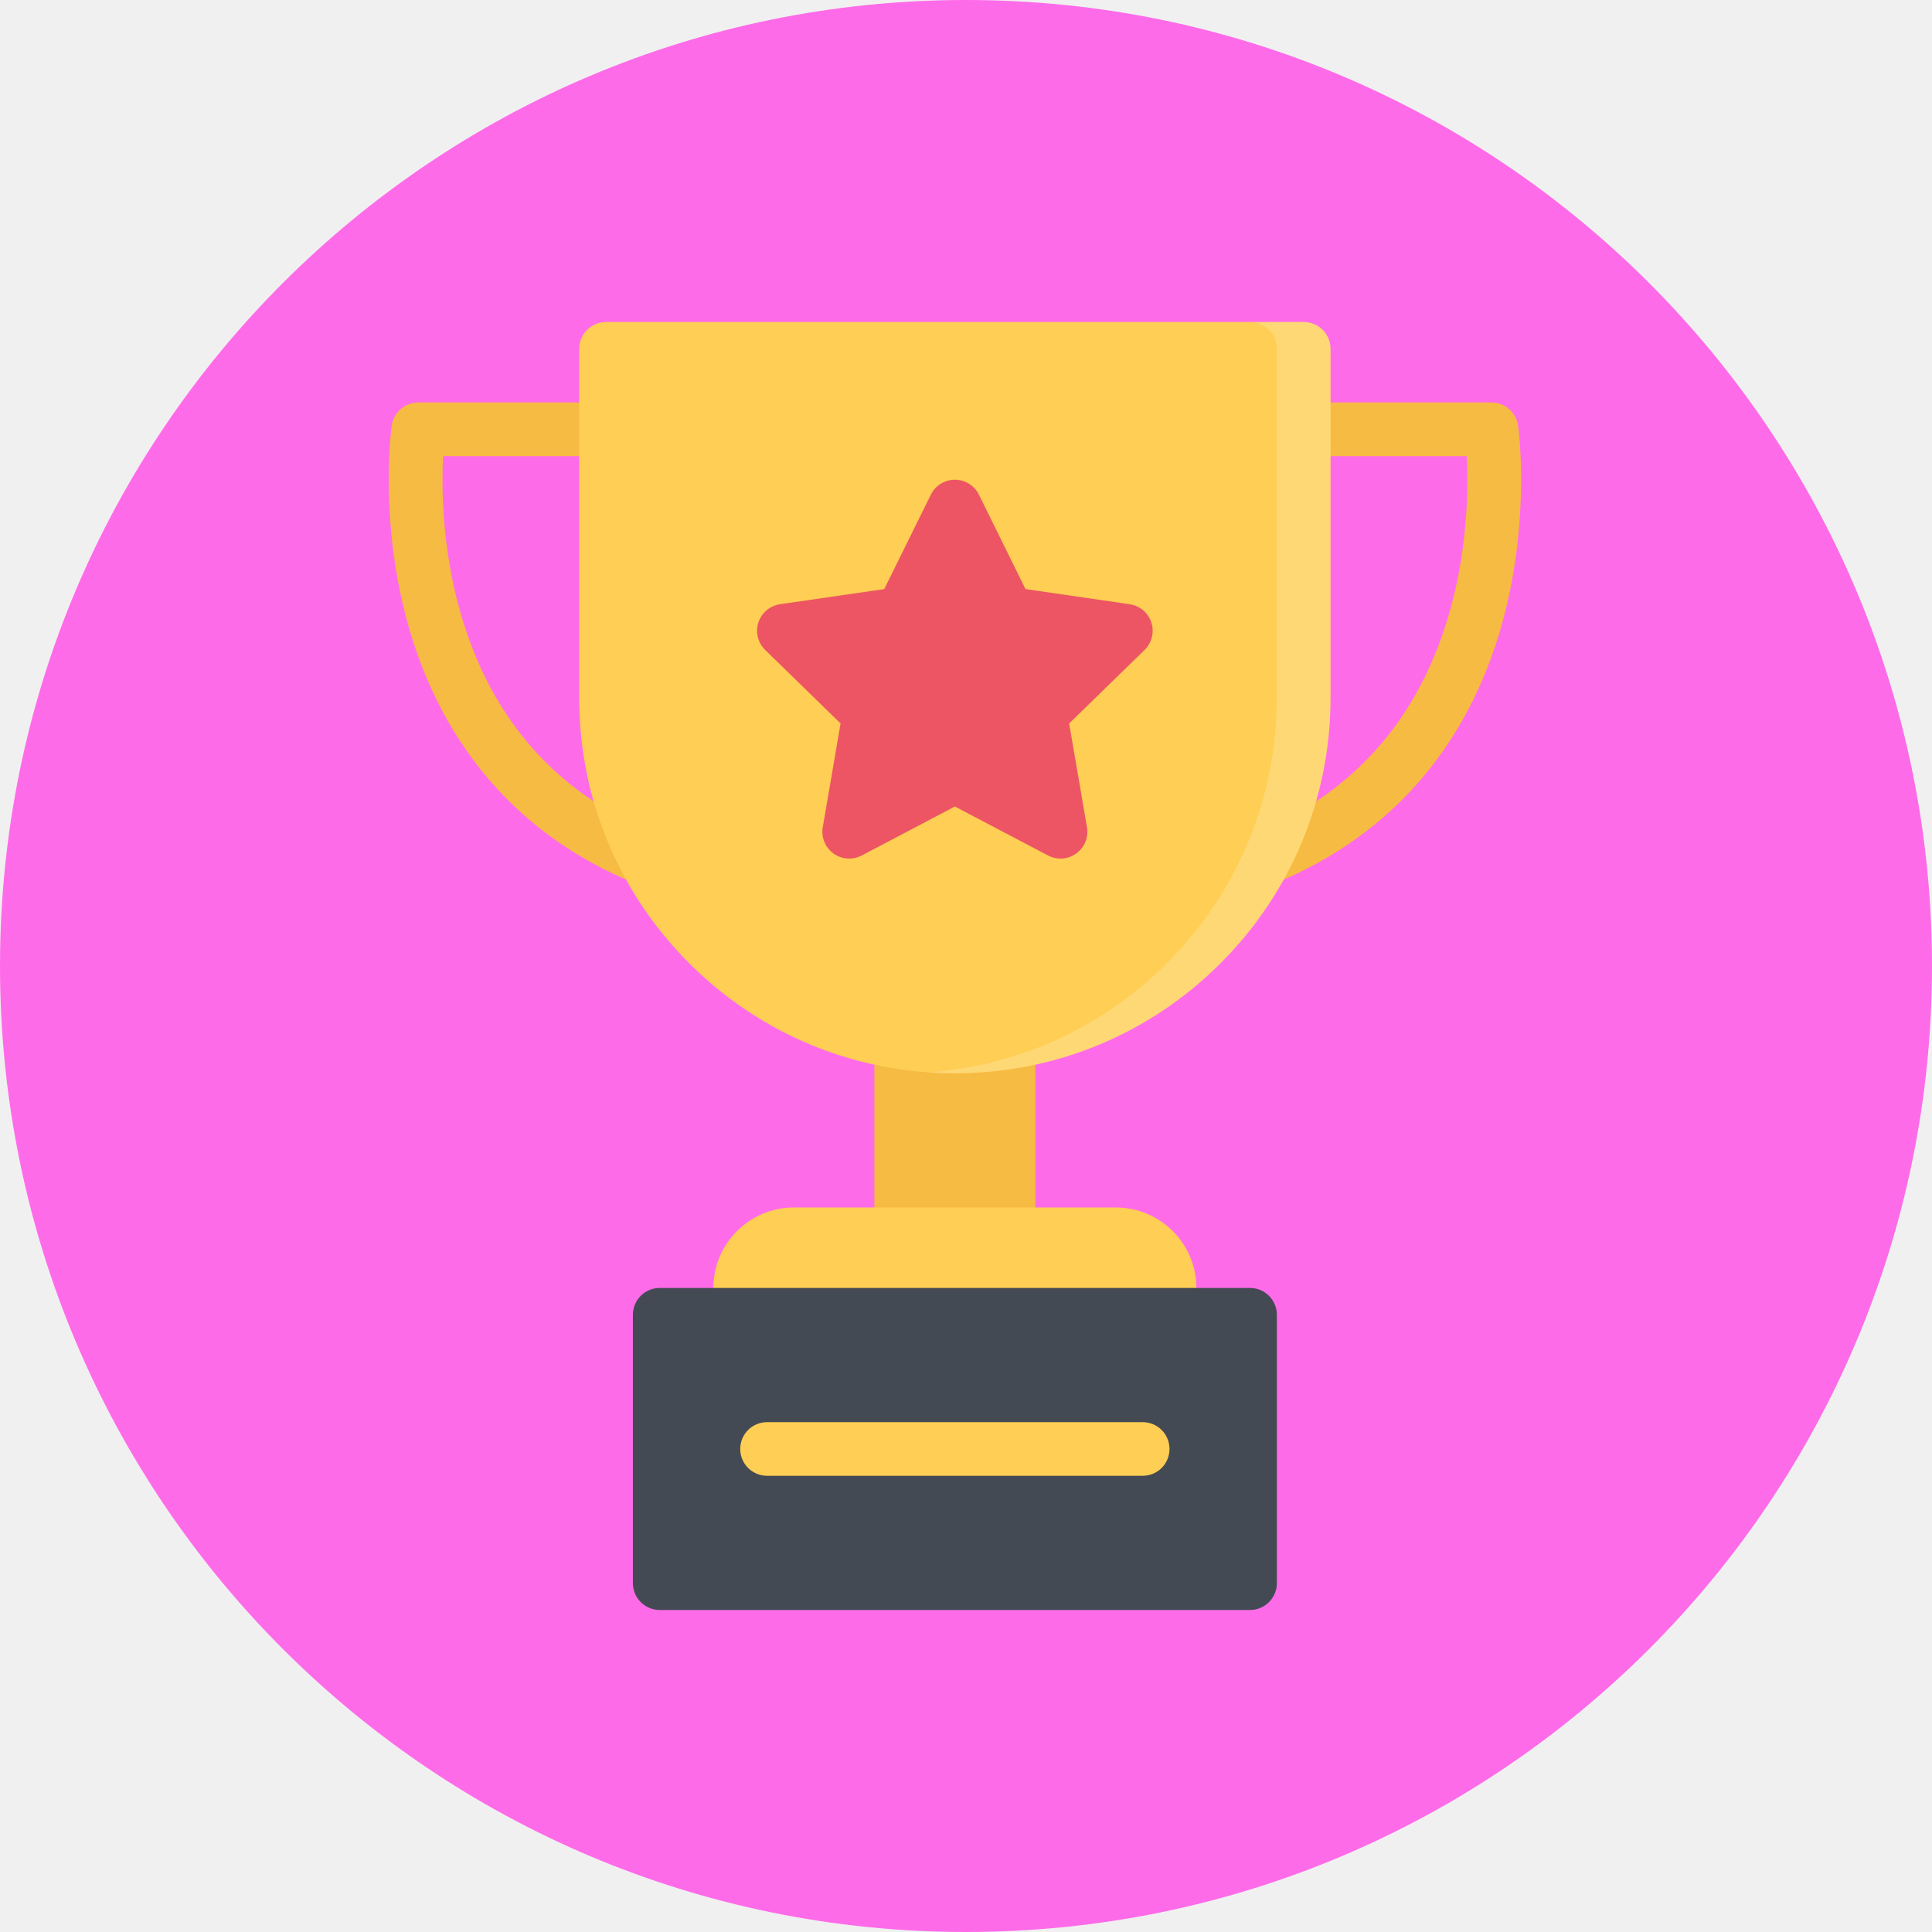
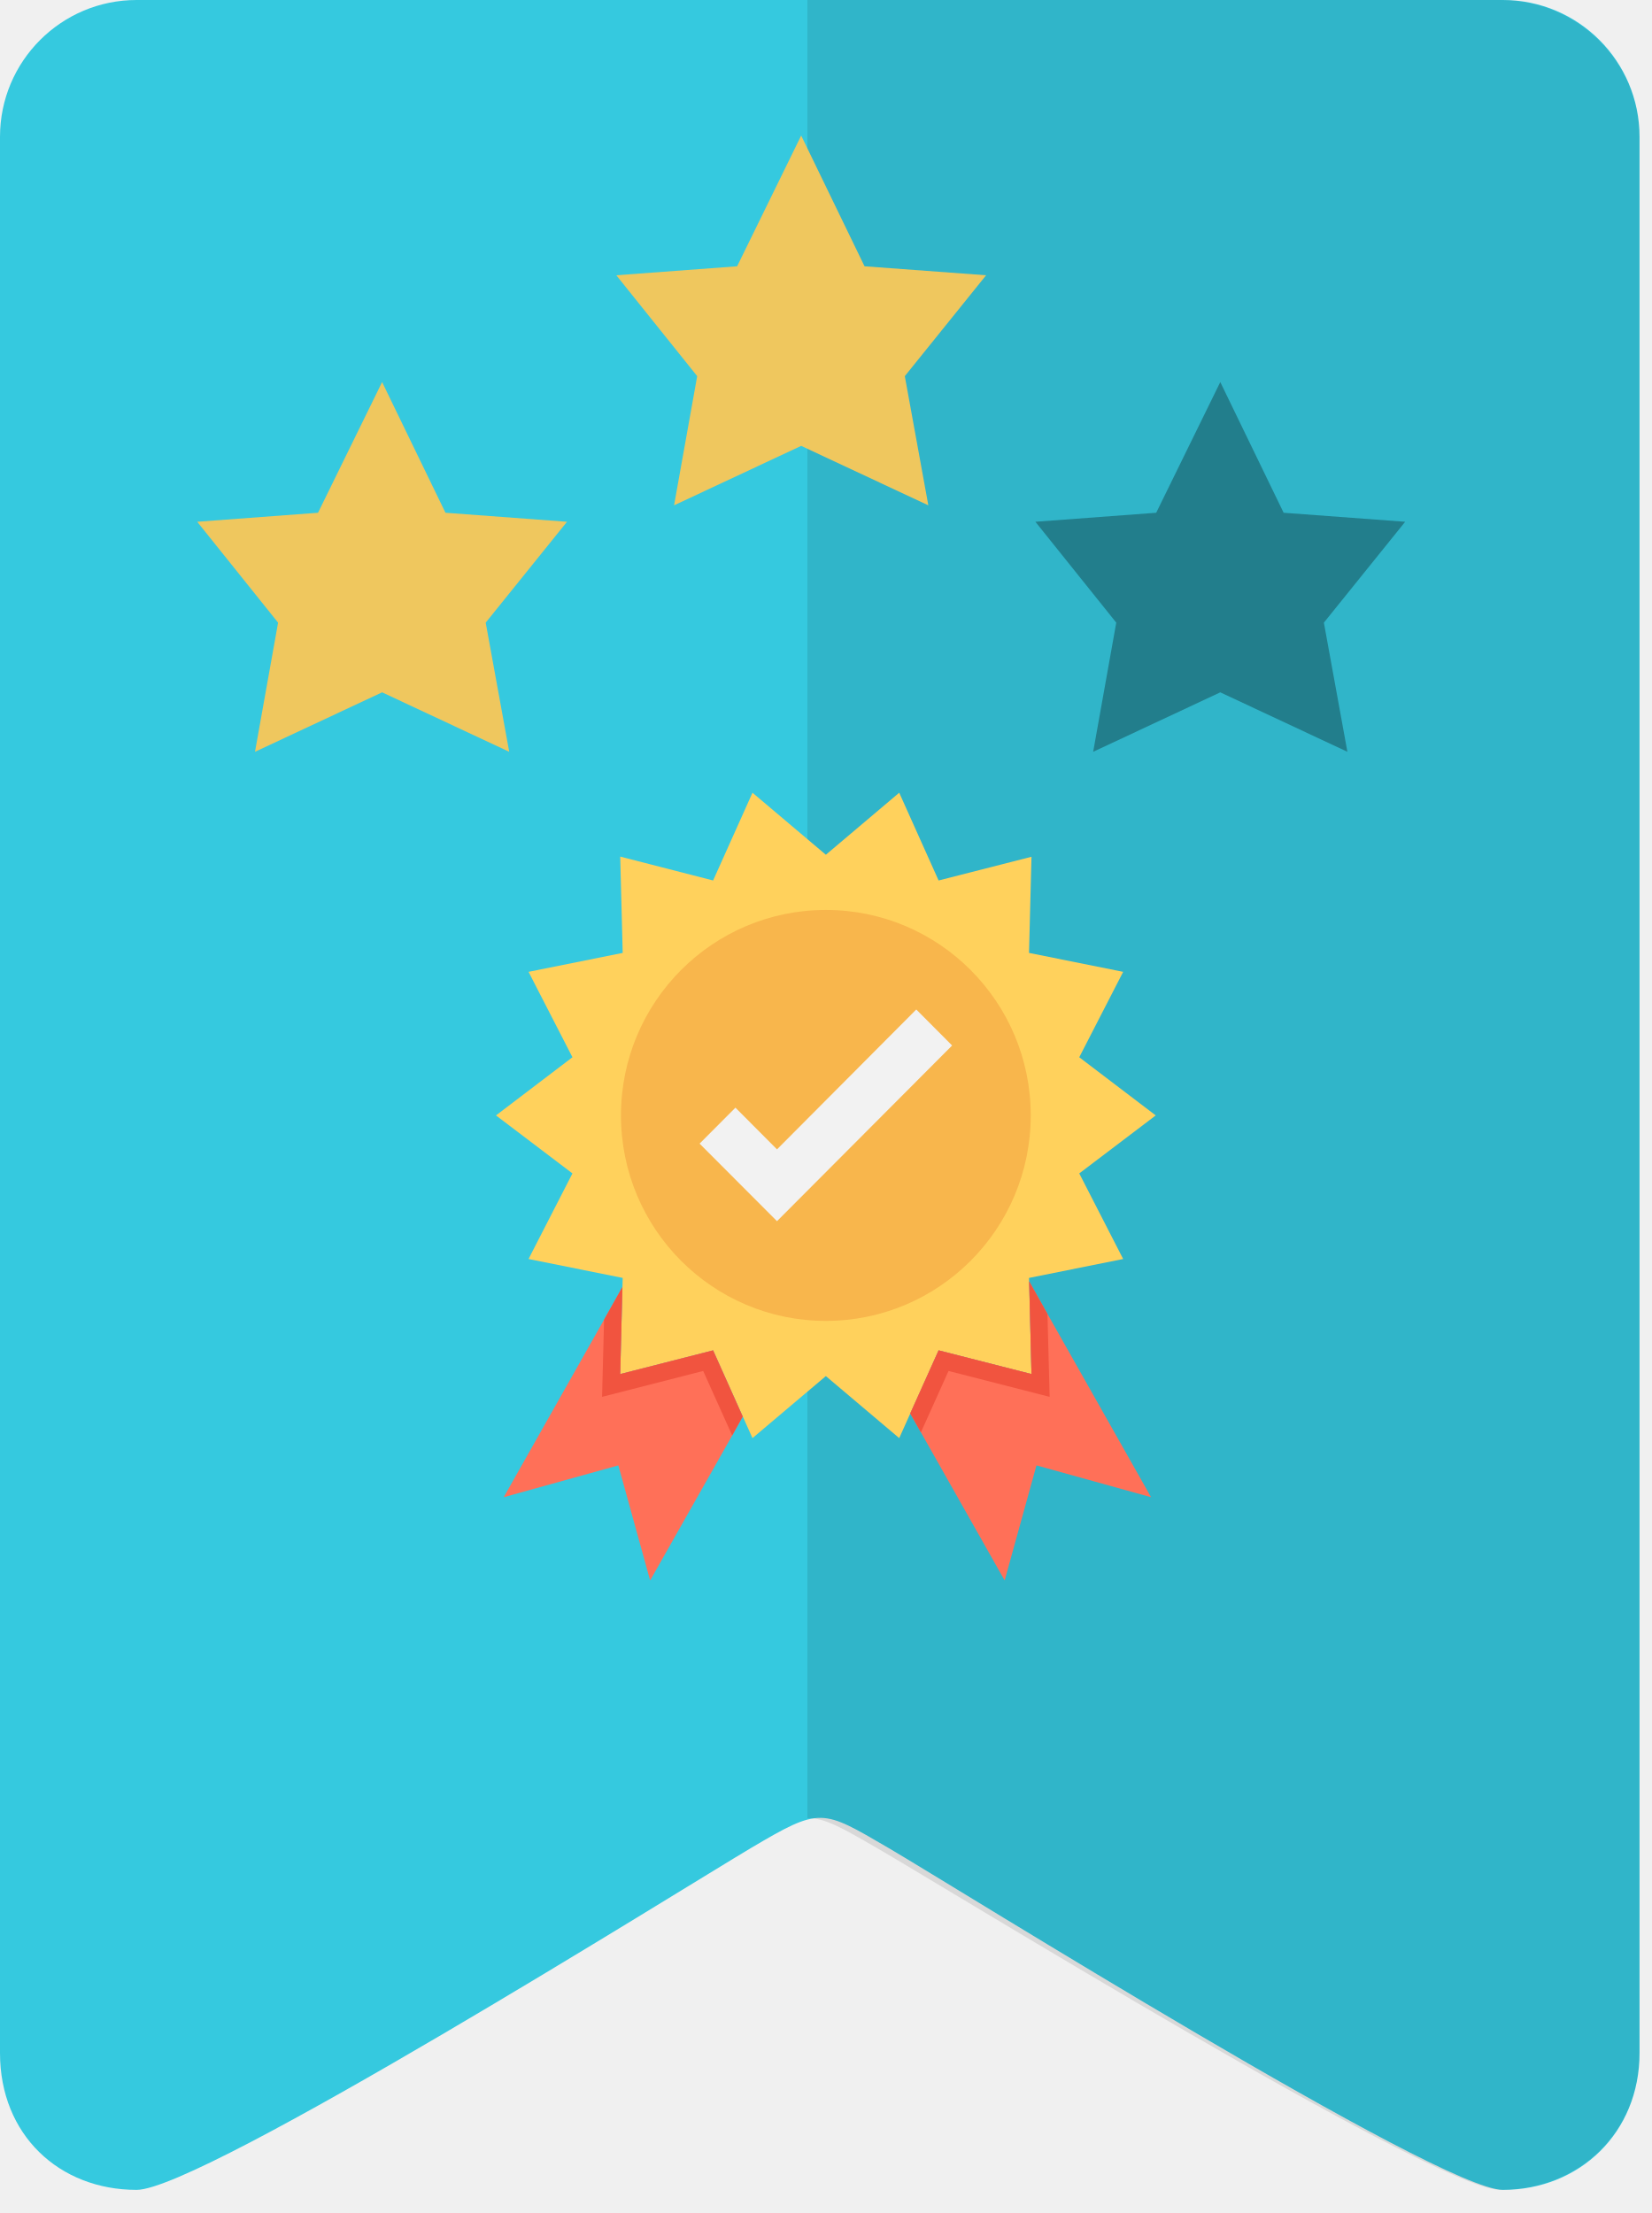
- <svg xmlns="http://www.w3.org/2000/svg" xmlns:xlink="http://www.w3.org/1999/xlink" width="50px" height="50px" viewBox="0 0 50 50" version="1.1">
-   <defs>
-     <rect id="path-1" x="0" y="0" width="50" height="50" rx="25" />
-   </defs>
+ <svg xmlns="http://www.w3.org/2000/svg" width="50px" height="67px" viewBox="0 0 50 67" version="1.1">
+   <defs />
  <g id="Zilla-Slab/Lato" stroke="none" stroke-width="1" fill="none" fill-rule="evenodd">
-     <g id="⟶-Achievements" transform="translate(-25, -364)">
-       <g id="3" transform="translate(25, 364)">
-         <g id="Icon">
-           <g id="002-medal-copy-2">
-             <mask id="mask-2" fill="white">
-               <use xlink:href="#path-1" />
-             </mask>
-             <use id="Mask" fill="#FE6BE9" xlink:href="#path-1" />
-             <g id="004-trophy" mask="url(#mask-2)">
-               <g transform="translate(10, 8.333333)">
-                 <path d="M16.101,26.389 L13.324,26.389 C12.94,26.389 12.629,26.078 12.629,25.693 L12.629,15.569 C12.629,15.186 12.94,14.875 13.324,14.875 L16.101,14.875 C16.484,14.875 16.795,15.186 16.795,15.569 L16.795,25.693 C16.795,26.078 16.484,26.389 16.101,26.389 Z" id="Shape" fill="#F6BB42" fill-rule="nonzero" />
-                 <path d="M18.879,22.916 L10.545,22.916 C9.397,22.916 8.462,23.85 8.462,24.999 L8.462,26.389 C8.462,27.536 9.397,28.472 10.545,28.472 L18.879,28.472 C20.027,28.472 20.962,27.536 20.962,26.389 L20.962,24.999 C20.962,23.85 20.027,22.916 18.879,22.916 Z" id="Shape" fill="#FFCE54" fill-rule="nonzero" />
-                 <path d="M22.35,24.999 L7.074,24.999 C6.69,24.999 6.379,25.311 6.379,25.693 L6.379,32.639 C6.379,33.021 6.69,33.333 7.074,33.333 L22.35,33.333 C22.734,33.333 23.045,33.021 23.045,32.639 L23.045,25.693 C23.045,25.311 22.734,24.999 22.35,24.999 Z" id="Shape" fill="#434A54" fill-rule="nonzero" />
-                 <g id="Group" stroke-width="1" fill="none" fill-rule="evenodd" transform="translate(0, 2.018229)">
-                   <path d="M22.722,12.565 C22.448,12.565 22.189,12.401 22.079,12.132 C21.934,11.777 22.104,11.372 22.46,11.227 C25.144,10.134 26.877,8.078 27.613,5.119 C27.99,3.599 27.997,2.211 27.96,1.454 L23.739,1.454 C23.355,1.454 23.045,1.143 23.045,0.759 C23.045,0.376 23.355,0.065 23.739,0.065 L28.6,0.065 C28.947,0.065 29.24,0.32 29.288,0.663 C29.301,0.753 29.587,2.886 28.973,5.406 C28.143,8.797 26.073,11.255 22.984,12.513 C22.898,12.548 22.809,12.565 22.722,12.565 Z" id="Shape" fill="#F6BB42" fill-rule="nonzero" />
-                   <path d="M6.704,12.565 C6.617,12.565 6.528,12.548 6.442,12.513 C3.353,11.255 1.283,8.797 0.454,5.405 C-0.161,2.886 0.125,0.753 0.138,0.663 C0.186,0.32 0.479,0.065 0.826,0.065 L5.687,0.065 C6.071,0.065 6.381,0.376 6.381,0.759 C6.381,1.143 6.071,1.454 5.687,1.454 L1.466,1.454 C1.429,2.21 1.437,3.599 1.814,5.119 C2.549,8.078 4.282,10.133 6.966,11.227 C7.322,11.372 7.492,11.777 7.348,12.132 C7.238,12.401 6.978,12.565 6.704,12.565 Z" id="Shape" fill="#F6BB42" fill-rule="nonzero" />
-                 </g>
-                 <g id="Group" stroke-width="1" fill="none" fill-rule="evenodd" transform="translate(4.947917, 0)">
-                   <path d="M14.625,29.86 L4.903,29.86 C4.52,29.86 4.209,29.549 4.209,29.166 C4.209,28.782 4.52,28.472 4.903,28.472 L14.625,28.472 C15.009,28.472 15.319,28.783 15.319,29.166 C15.319,29.549 15.009,29.86 14.625,29.86 Z" id="Shape" fill="#FFCE54" fill-rule="nonzero" />
-                   <path d="M18.792,0 L0.737,0 C0.353,0 0.042,0.311 0.042,0.694 L0.042,9.722 C0.042,12.319 1.054,14.76 2.89,16.597 C4.726,18.432 7.168,19.443 9.764,19.443 C12.361,19.443 14.802,18.432 16.638,16.597 C18.475,14.76 19.486,12.319 19.486,9.722 L19.486,0.694 C19.486,0.311 19.176,0 18.792,0 Z" id="Shape" fill="#FFCE54" fill-rule="nonzero" />
-                 </g>
-                 <path d="M23.74,0 L22.35,0 C22.734,0 23.045,0.311 23.045,0.694 L23.045,9.722 C23.045,12.319 22.034,14.76 20.198,16.597 C18.526,18.267 16.353,19.256 14.018,19.419 C14.248,19.435 14.479,19.443 14.712,19.443 C17.309,19.443 19.75,18.432 21.586,16.597 C23.423,14.76 24.434,12.319 24.434,9.722 L24.434,0.694 C24.434,0.311 24.123,0 23.74,0 Z" id="Shape" fill="#FFFFFF" fill-rule="nonzero" opacity="0.2" />
-                 <path d="M19.797,7.776 C19.716,7.525 19.498,7.342 19.237,7.304 L16.54,6.912 L15.335,4.469 C15.218,4.232 14.976,4.082 14.712,4.082 C14.448,4.082 14.206,4.232 14.09,4.469 L12.884,6.912 L10.187,7.304 C9.926,7.342 9.709,7.525 9.627,7.776 C9.546,8.027 9.614,8.304 9.803,8.488 L11.754,10.39 L11.293,13.075 C11.248,13.335 11.356,13.599 11.569,13.754 C11.783,13.91 12.067,13.93 12.301,13.807 L14.712,12.539 L17.124,13.807 C17.225,13.861 17.336,13.887 17.446,13.887 C17.591,13.887 17.734,13.842 17.854,13.754 C18.069,13.599 18.176,13.335 18.131,13.075 L17.67,10.39 L19.621,8.488 C19.81,8.304 19.879,8.027 19.797,7.776 Z" id="Shape" fill="#ED5564" fill-rule="nonzero" />
-               </g>
-             </g>
+     <g id="⟶-Congrats" transform="translate(-163, -549)" fill-rule="nonzero">
+       <g id="bookmark" transform="translate(163, 549)">
+         <path d="M4.136,0 L45.496,0 C47.779,0 49.632,1.854 49.632,4.144 L49.632,62.156 C49.632,64.574 47.81,66.3 45.496,66.3 C43.561,66.3 28.89,57.111 26.884,55.941 C24.876,54.77 24.845,54.702 22.748,55.941 C20.651,57.186 6.109,66.3 4.136,66.3 C1.793,66.3 0,64.636 0,62.156 L0,4.144 C0,1.854 1.853,0 4.136,0 Z" id="Shape" fill="#35C9DF" />
+         <path d="M45.429,0 L24.44,0 L24.44,55.044 C24.982,55.04 25.5,55.347 26.539,55.946 C28.567,57.112 43.349,66.234 45.396,66.3 L45.494,66.3 C47.811,66.267 49.627,64.557 49.627,62.162 L49.627,4.144 C49.627,1.854 47.746,0 45.429,0 Z" id="Shape" fill-opacity="0.1" fill="#000000" />
+         <path d="M17.164,15.797 L13.485,15.524 L11.567,11.567 L9.627,15.524 L5.97,15.797 L8.418,18.851 L7.719,22.761 L11.567,20.961 L15.415,22.761 L14.703,18.851 C14.703,18.851 17.164,15.797 17.164,15.797 Z" id="Shape" fill="#EFC75E" />
+         <path d="M29.851,8.334 L26.171,8.062 L24.253,4.104 L22.314,8.062 L18.657,8.334 L21.105,11.388 L20.405,15.299 L24.253,13.499 L28.102,15.299 L27.39,11.388 C27.389,11.388 29.851,8.334 29.851,8.334 Z" id="Shape" fill="#EFC75E" />
+         <path d="M42.537,15.797 L38.858,15.524 L36.94,11.567 L35,15.524 L31.343,15.797 L33.791,18.851 L33.092,22.761 L36.94,20.961 L40.788,22.761 L40.076,18.851 C40.076,18.851 42.537,15.797 42.537,15.797 Z" id="Shape" fill-opacity="0.301" fill="#000000" />
+         <g id="badge" transform="translate(15, 24)">
+           <polygon id="Shape" fill="#FFD15C" points="17.671 11.526 19.986 9.77 17.671 8.009 19 5.423 16.15 4.85 16.225 1.939 13.413 2.657 12.221 0 10 1.878 7.779 0 6.587 2.657 3.775 1.934 3.85 4.85 1 5.423 2.329 8.009 0.014 9.77 2.329 11.526 1 14.117 3.85 14.69 3.775 17.601 6.587 16.883 7.779 19.54 10 17.662 12.221 19.54 13.413 16.883 16.225 17.601 16.15 14.69 19 14.117" />
+           <g id="Group" transform="translate(0.234742, 14.78873)" fill="#FF7058">
+             <polygon id="Shape" points="6.352 2.094 3.54 2.812 3.606 0.178 3.052 1.164 0.014 6.54 3.484 5.577 4.446 9.061 6.93 4.671 7.249 4.099" />
+             <polygon id="Shape" points="16.474 0.991 15.92 0.005 15.991 2.812 13.178 2.094 12.319 4.005 12.643 4.577 15.178 9.061 16.141 5.577 19.61 6.54" />
          </g>
+           <g id="Group" transform="translate(3.192488, 14.78873)" fill="#F1543F">
+             <polygon id="Shape" points="4.291 4.099 3.972 4.671 3.094 2.718 0.033 3.502 0.094 1.164 0.648 0.178 0.582 2.812 3.394 2.094" />
+             <polygon id="Shape" points="13.582 3.502 10.521 2.718 9.685 4.577 9.362 4.005 10.221 2.094 13.033 2.812 12.962 0.005 13.516 0.991" />
+           </g>
+           <ellipse id="Oval" fill="#F8B64C" cx="10" cy="9.77" rx="6.202" ry="6.221" />
+           <polygon id="Shape" fill="#F2F2F2" points="8.521 12.972 6.178 10.624 7.263 9.535 8.521 10.798 12.737 6.563 13.822 7.653" />
        </g>
      </g>
    </g>
  </g>
</svg>
